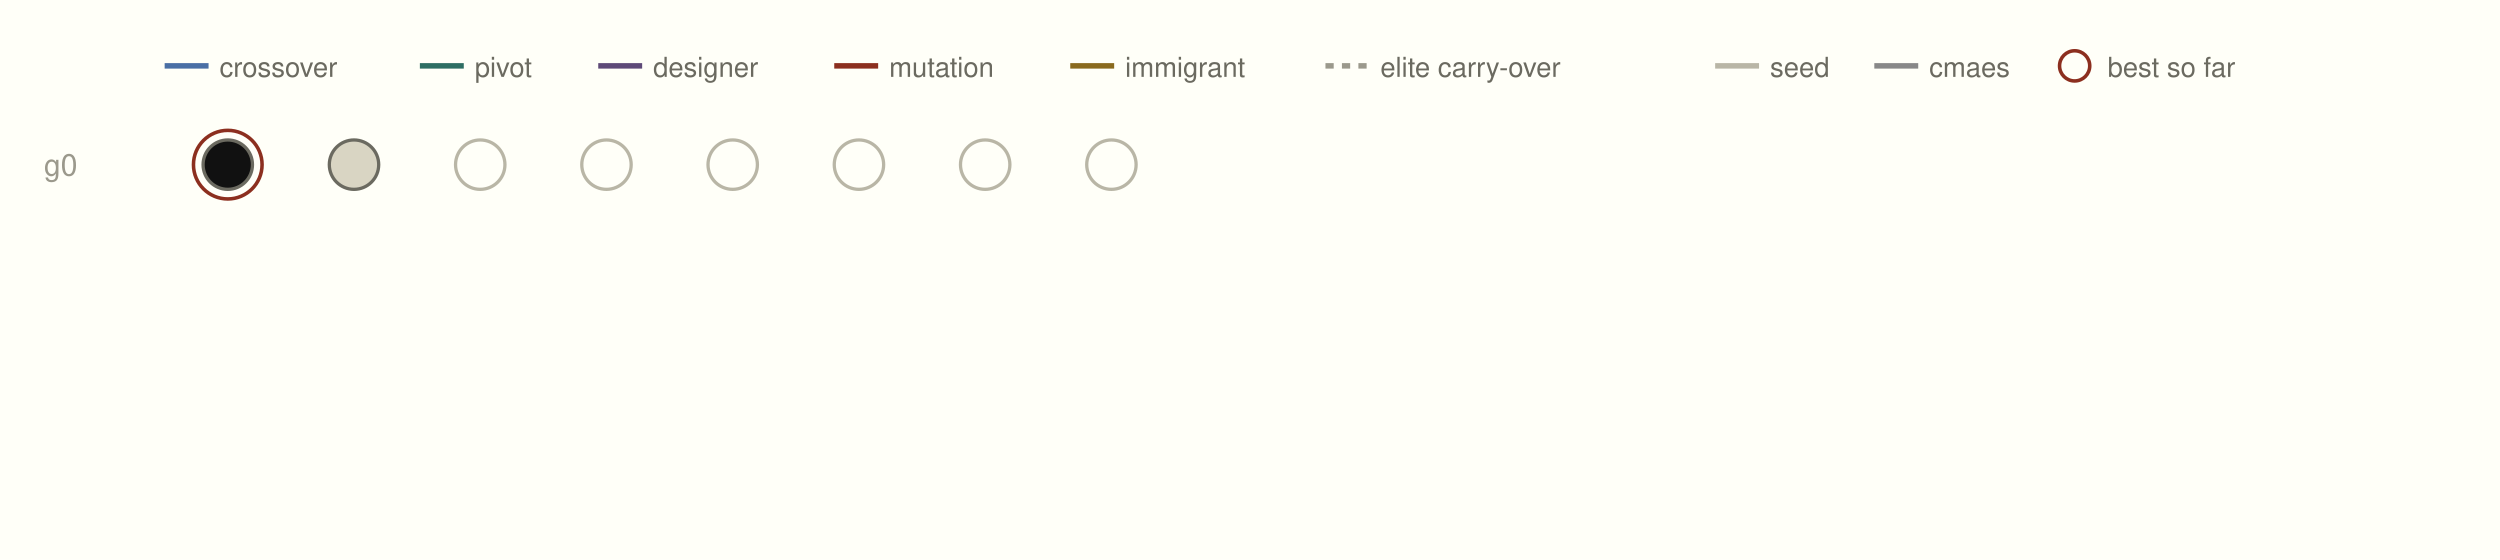
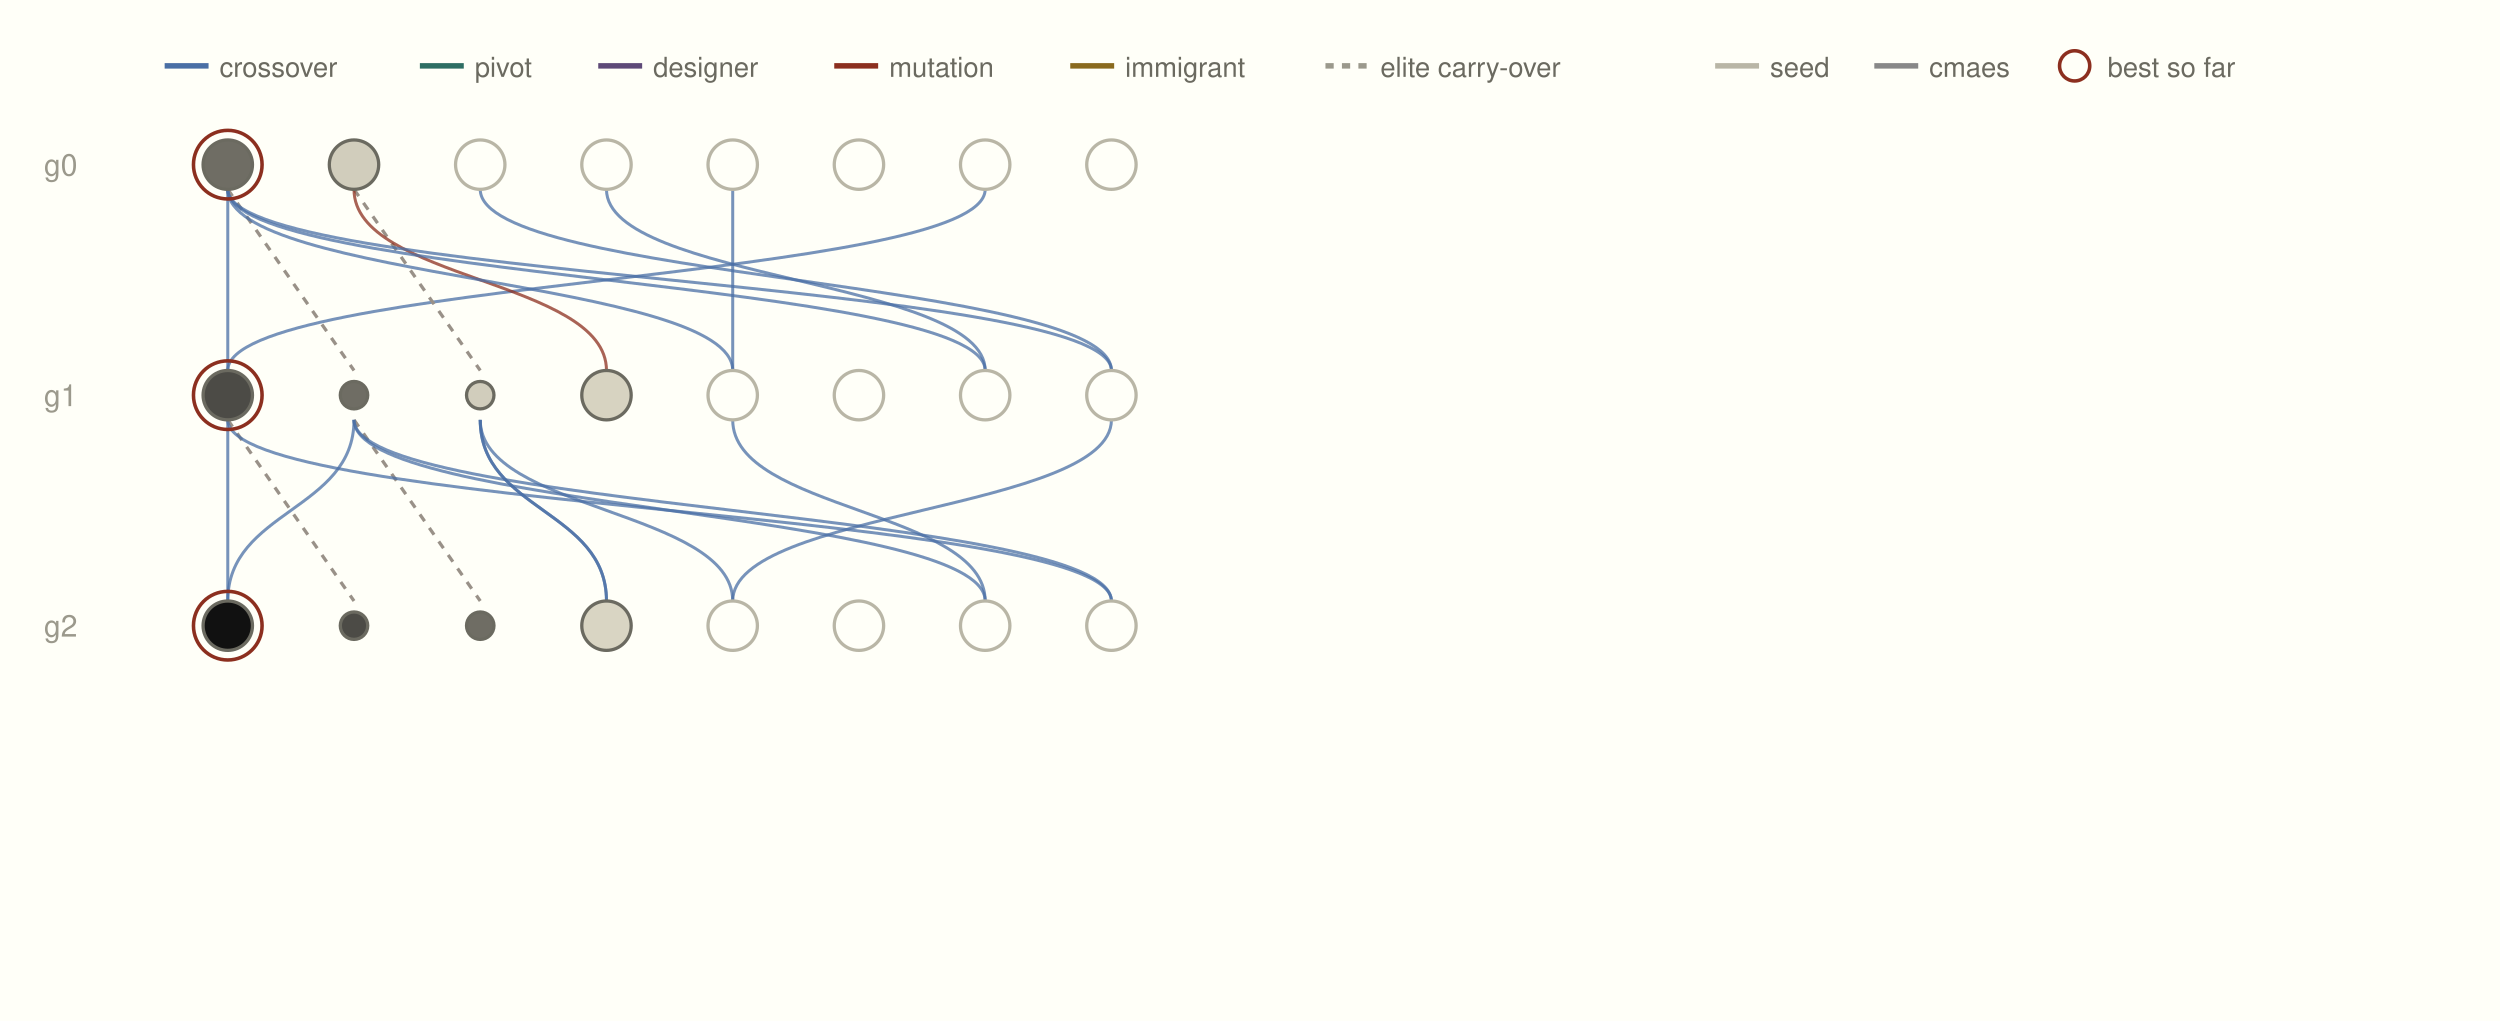
- <svg xmlns="http://www.w3.org/2000/svg" width="911" height="204" font-family="Helvetica,Arial,sans-serif">
+ <svg xmlns="http://www.w3.org/2000/svg" width="911" height="372" font-family="Helvetica,Arial,sans-serif">
  <rect width="100%" height="100%" fill="#fffff8" />
-   <circle class="nd" data-h="baac55fb3837" cx="83" cy="60" r="9.0" fill="#111111" stroke="#6b6a60" stroke-width="1.2" />
+   <path class="ed" data-c="7ff007f350ce" data-p="f07b9a58dc09" d="M359,69 C359,102 83,102 83,135" stroke="#4a6fa5" fill="none" stroke-width="1.1" opacity="0.75" />
+   <path class="ed" data-c="7ff007f350ce" data-p="baac55fb3837" d="M83,69 C83,102 83,102 83,135" stroke="#4a6fa5" fill="none" stroke-width="1.1" opacity="0.75" />
+   <line class="el" data-h="baac55fb3837" x1="83" y1="69" x2="129" y2="135" stroke="#999188" stroke-dasharray="3,3" stroke-width="1.2" />
+   <line class="el" data-h="db261bddf5bf" x1="129" y1="69" x2="175" y2="135" stroke="#999188" stroke-dasharray="3,3" stroke-width="1.2" />
+   <path class="ed" data-c="4c7cfc376983" data-p="db261bddf5bf" d="M129,69 C129,102 221,102 221,135" stroke="#8c2f1f" fill="none" stroke-width="1.1" opacity="0.75" />
+   <path class="ed" data-c="165592f13128" data-p="c115835c6e82" d="M267,69 C267,102 267,102 267,135" stroke="#4a6fa5" fill="none" stroke-width="1.1" opacity="0.75" />
+   <path class="ed" data-c="165592f13128" data-p="baac55fb3837" d="M83,69 C83,102 267,102 267,135" stroke="#4a6fa5" fill="none" stroke-width="1.1" opacity="0.75" />
+   <path class="ed" data-c="15e61fa155bc" data-p="baac55fb3837" d="M83,69 C83,102 359,102 359,135" stroke="#4a6fa5" fill="none" stroke-width="1.1" opacity="0.75" />
+   <path class="ed" data-c="15e61fa155bc" data-p="3c22c8825023" d="M221,69 C221,102 359,102 359,135" stroke="#4a6fa5" fill="none" stroke-width="1.1" opacity="0.75" />
+   <path class="ed" data-c="38a572108ce3" data-p="baac55fb3837" d="M83,69 C83,102 405,102 405,135" stroke="#4a6fa5" fill="none" stroke-width="1.1" opacity="0.75" />
+   <path class="ed" data-c="38a572108ce3" data-p="f2021def0301" d="M175,69 C175,102 405,102 405,135" stroke="#4a6fa5" fill="none" stroke-width="1.1" opacity="0.75" />
+   <path class="ed" data-c="828c02524eb1" data-p="7ff007f350ce" d="M83,153 C83,186 83,186 83,219" stroke="#4a6fa5" fill="none" stroke-width="1.1" opacity="0.75" />
+   <path class="ed" data-c="828c02524eb1" data-p="baac55fb3837" d="M129,153 C129,186 83,186 83,219" stroke="#4a6fa5" fill="none" stroke-width="1.1" opacity="0.75" />
+   <line class="el" data-h="7ff007f350ce" x1="83" y1="153" x2="129" y2="219" stroke="#999188" stroke-dasharray="3,3" stroke-width="1.2" />
+   <line class="el" data-h="baac55fb3837" x1="129" y1="153" x2="175" y2="219" stroke="#999188" stroke-dasharray="3,3" stroke-width="1.2" />
+   <path class="ed" data-c="71ecd847dd02" data-p="db261bddf5bf" d="M175,153 C175,186 221,186 221,219" stroke="#4a6fa5" fill="none" stroke-width="1.1" opacity="0.75" />
+   <path class="ed" data-c="71ecd847dd02" data-p="db261bddf5bf" d="M175,153 C175,186 221,186 221,219" stroke="#4a6fa5" fill="none" stroke-width="1.1" opacity="0.75" />
+   <path class="ed" data-c="c555ccaaf20d" data-p="38a572108ce3" d="M405,153 C405,186 267,186 267,219" stroke="#4a6fa5" fill="none" stroke-width="1.1" opacity="0.75" />
+   <path class="ed" data-c="c555ccaaf20d" data-p="db261bddf5bf" d="M175,153 C175,186 267,186 267,219" stroke="#4a6fa5" fill="none" stroke-width="1.1" opacity="0.75" />
+   <path class="ed" data-c="0825408aaf2c" data-p="165592f13128" d="M267,153 C267,186 359,186 359,219" stroke="#4a6fa5" fill="none" stroke-width="1.1" opacity="0.75" />
+   <path class="ed" data-c="0825408aaf2c" data-p="baac55fb3837" d="M129,153 C129,186 359,186 359,219" stroke="#4a6fa5" fill="none" stroke-width="1.1" opacity="0.75" />
+   <path class="ed" data-c="9a953b3d00cc" data-p="baac55fb3837" d="M129,153 C129,186 405,186 405,219" stroke="#4a6fa5" fill="none" stroke-width="1.1" opacity="0.75" />
+   <path class="ed" data-c="9a953b3d00cc" data-p="7ff007f350ce" d="M83,153 C83,186 405,186 405,219" stroke="#4a6fa5" fill="none" stroke-width="1.1" opacity="0.75" />
+   <circle class="nd" data-h="baac55fb3837" cx="83" cy="60" r="9.0" fill="#6f6d64" stroke="#6b6a60" stroke-width="1.2" />
  <circle class="bs" data-h="baac55fb3837" cx="83" cy="60" r="12.5" fill="none" stroke="#8c2f1f" stroke-width="1.3" />
  <circle class="hit" data-h="baac55fb3837" cx="83" cy="60" r="14.0" fill="transparent" stroke="none" />
-   <circle class="nd" data-h="db261bddf5bf" cx="129" cy="60" r="9.0" fill="#d9d5c3" stroke="#6b6a60" stroke-width="1.2" />
+   <circle class="nd" data-h="db261bddf5bf" cx="129" cy="60" r="9.0" fill="#d1cdbc" stroke="#6b6a60" stroke-width="1.2" />
  <circle class="hit" data-h="db261bddf5bf" cx="129" cy="60" r="14.0" fill="transparent" stroke="none" />
  <circle class="nd" data-h="f2021def0301" cx="175" cy="60" r="9.0" fill="none" stroke="#b9b6a6" stroke-width="1.2" />
  <circle class="hit" data-h="f2021def0301" cx="175" cy="60" r="14.0" fill="transparent" stroke="none" />
  <circle class="nd" data-h="3c22c8825023" cx="221" cy="60" r="9.0" fill="none" stroke="#b9b6a6" stroke-width="1.2" />
  <circle class="hit" data-h="3c22c8825023" cx="221" cy="60" r="14.0" fill="transparent" stroke="none" />
  <circle class="nd" data-h="c115835c6e82" cx="267" cy="60" r="9.0" fill="none" stroke="#b9b6a6" stroke-width="1.2" />
  <circle class="hit" data-h="c115835c6e82" cx="267" cy="60" r="14.0" fill="transparent" stroke="none" />
  <circle class="nd" data-h="58a7e117863f" cx="313" cy="60" r="9.0" fill="none" stroke="#b9b6a6" stroke-width="1.2" />
  <circle class="hit" data-h="58a7e117863f" cx="313" cy="60" r="14.0" fill="transparent" stroke="none" />
  <circle class="nd" data-h="f07b9a58dc09" cx="359" cy="60" r="9.0" fill="none" stroke="#b9b6a6" stroke-width="1.2" />
  <circle class="hit" data-h="f07b9a58dc09" cx="359" cy="60" r="14.0" fill="transparent" stroke="none" />
  <circle class="nd" data-h="a649a73b7931" cx="405" cy="60" r="9.0" fill="none" stroke="#b9b6a6" stroke-width="1.2" />
  <circle class="hit" data-h="a649a73b7931" cx="405" cy="60" r="14.0" fill="transparent" stroke="none" />
+   <circle class="nd" data-h="7ff007f350ce" cx="83" cy="144" r="9.0" fill="#4c4b46" stroke="#6b6a60" stroke-width="1.2" />
+   <circle class="bs" data-h="7ff007f350ce" cx="83" cy="144" r="12.5" fill="none" stroke="#8c2f1f" stroke-width="1.3" />
+   <circle class="hit" data-h="7ff007f350ce" cx="83" cy="144" r="14.0" fill="transparent" stroke="none" />
+   <circle class="nd" data-h="baac55fb3837" cx="129" cy="144" r="5.0" fill="#6f6d64" stroke="#6b6a60" stroke-width="1.2" />
+   <circle class="hit" data-h="baac55fb3837" cx="129" cy="144" r="14.0" fill="transparent" stroke="none" />
+   <circle class="nd" data-h="db261bddf5bf" cx="175" cy="144" r="5.0" fill="#d1cdbc" stroke="#6b6a60" stroke-width="1.2" />
+   <circle class="hit" data-h="db261bddf5bf" cx="175" cy="144" r="14.0" fill="transparent" stroke="none" />
+   <circle class="nd" data-h="4c7cfc376983" cx="221" cy="144" r="9.0" fill="#d7d3c1" stroke="#6b6a60" stroke-width="1.2" />
+   <circle class="hit" data-h="4c7cfc376983" cx="221" cy="144" r="14.0" fill="transparent" stroke="none" />
+   <circle class="nd" data-h="165592f13128" cx="267" cy="144" r="9.0" fill="none" stroke="#b9b6a6" stroke-width="1.2" />
+   <circle class="hit" data-h="165592f13128" cx="267" cy="144" r="14.0" fill="transparent" stroke="none" />
+   <circle class="nd" data-h="5f78f4b0610e" cx="313" cy="144" r="9.0" fill="none" stroke="#b9b6a6" stroke-width="1.2" />
+   <circle class="hit" data-h="5f78f4b0610e" cx="313" cy="144" r="14.0" fill="transparent" stroke="none" />
+   <circle class="nd" data-h="15e61fa155bc" cx="359" cy="144" r="9.0" fill="none" stroke="#b9b6a6" stroke-width="1.2" />
+   <circle class="hit" data-h="15e61fa155bc" cx="359" cy="144" r="14.0" fill="transparent" stroke="none" />
+   <circle class="nd" data-h="38a572108ce3" cx="405" cy="144" r="9.0" fill="none" stroke="#b9b6a6" stroke-width="1.2" />
+   <circle class="hit" data-h="38a572108ce3" cx="405" cy="144" r="14.0" fill="transparent" stroke="none" />
+   <circle class="nd" data-h="828c02524eb1" cx="83" cy="228" r="9.0" fill="#111111" stroke="#6b6a60" stroke-width="1.2" />
+   <circle class="bs" data-h="828c02524eb1" cx="83" cy="228" r="12.5" fill="none" stroke="#8c2f1f" stroke-width="1.3" />
+   <circle class="hit" data-h="828c02524eb1" cx="83" cy="228" r="14.0" fill="transparent" stroke="none" />
+   <circle class="nd" data-h="7ff007f350ce" cx="129" cy="228" r="5.0" fill="#4c4b46" stroke="#6b6a60" stroke-width="1.2" />
+   <circle class="hit" data-h="7ff007f350ce" cx="129" cy="228" r="14.0" fill="transparent" stroke="none" />
+   <circle class="nd" data-h="baac55fb3837" cx="175" cy="228" r="5.0" fill="#6f6d64" stroke="#6b6a60" stroke-width="1.2" />
+   <circle class="hit" data-h="baac55fb3837" cx="175" cy="228" r="14.0" fill="transparent" stroke="none" />
+   <circle class="nd" data-h="71ecd847dd02" cx="221" cy="228" r="9.0" fill="#d9d5c3" stroke="#6b6a60" stroke-width="1.2" />
+   <circle class="hit" data-h="71ecd847dd02" cx="221" cy="228" r="14.0" fill="transparent" stroke="none" />
+   <circle class="nd" data-h="c555ccaaf20d" cx="267" cy="228" r="9.0" fill="none" stroke="#b9b6a6" stroke-width="1.2" />
+   <circle class="hit" data-h="c555ccaaf20d" cx="267" cy="228" r="14.0" fill="transparent" stroke="none" />
+   <circle class="nd" data-h="7b23207d056c" cx="313" cy="228" r="9.0" fill="none" stroke="#b9b6a6" stroke-width="1.2" />
+   <circle class="hit" data-h="7b23207d056c" cx="313" cy="228" r="14.0" fill="transparent" stroke="none" />
+   <circle class="nd" data-h="0825408aaf2c" cx="359" cy="228" r="9.0" fill="none" stroke="#b9b6a6" stroke-width="1.2" />
+   <circle class="hit" data-h="0825408aaf2c" cx="359" cy="228" r="14.0" fill="transparent" stroke="none" />
+   <circle class="nd" data-h="9a953b3d00cc" cx="405" cy="228" r="9.0" fill="none" stroke="#b9b6a6" stroke-width="1.2" />
+   <circle class="hit" data-h="9a953b3d00cc" cx="405" cy="228" r="14.0" fill="transparent" stroke="none" />
  <text x="16" y="64" font-size="11" fill="#9b998c">g0</text>
+   <text x="16" y="148" font-size="11" fill="#9b998c">g1</text>
+   <text x="16" y="232" font-size="11" fill="#9b998c">g2</text>
  <line x1="60" y1="24" x2="76" y2="24" stroke="#4a6fa5" stroke-width="2" />
  <text x="80" y="28" font-size="10" fill="#6b6a60">crossover</text>
  <line x1="153" y1="24" x2="169" y2="24" stroke="#2e6e63" stroke-width="2" />
  <text x="173" y="28" font-size="10" fill="#6b6a60">pivot</text>
  <line x1="218" y1="24" x2="234" y2="24" stroke="#5e4a78" stroke-width="2" />
  <text x="238" y="28" font-size="10" fill="#6b6a60">designer</text>
  <line x1="304" y1="24" x2="320" y2="24" stroke="#8c2f1f" stroke-width="2" />
  <text x="324" y="28" font-size="10" fill="#6b6a60">mutation</text>
  <line x1="390" y1="24" x2="406" y2="24" stroke="#8a6a1e" stroke-width="2" />
  <text x="410" y="28" font-size="10" fill="#6b6a60">immigrant</text>
  <line x1="483" y1="24" x2="499" y2="24" stroke="#9b998c" stroke-width="2" stroke-dasharray="3,3" />
  <text x="503" y="28" font-size="10" fill="#6b6a60">elite carry-over</text>
  <line x1="625" y1="24" x2="641" y2="24" stroke="#b9b6a6" stroke-width="2" />
  <text x="645" y="28" font-size="10" fill="#6b6a60">seed</text>
  <line x1="683" y1="24" x2="699" y2="24" stroke="#888888" stroke-width="2" />
  <text x="703" y="28" font-size="10" fill="#6b6a60">cmaes</text>
  <circle cx="756" cy="24" r="5.5" fill="none" stroke="#8c2f1f" stroke-width="1.3" />
  <text x="768" y="28" font-size="10" fill="#6b6a60">best so far</text>
</svg>
